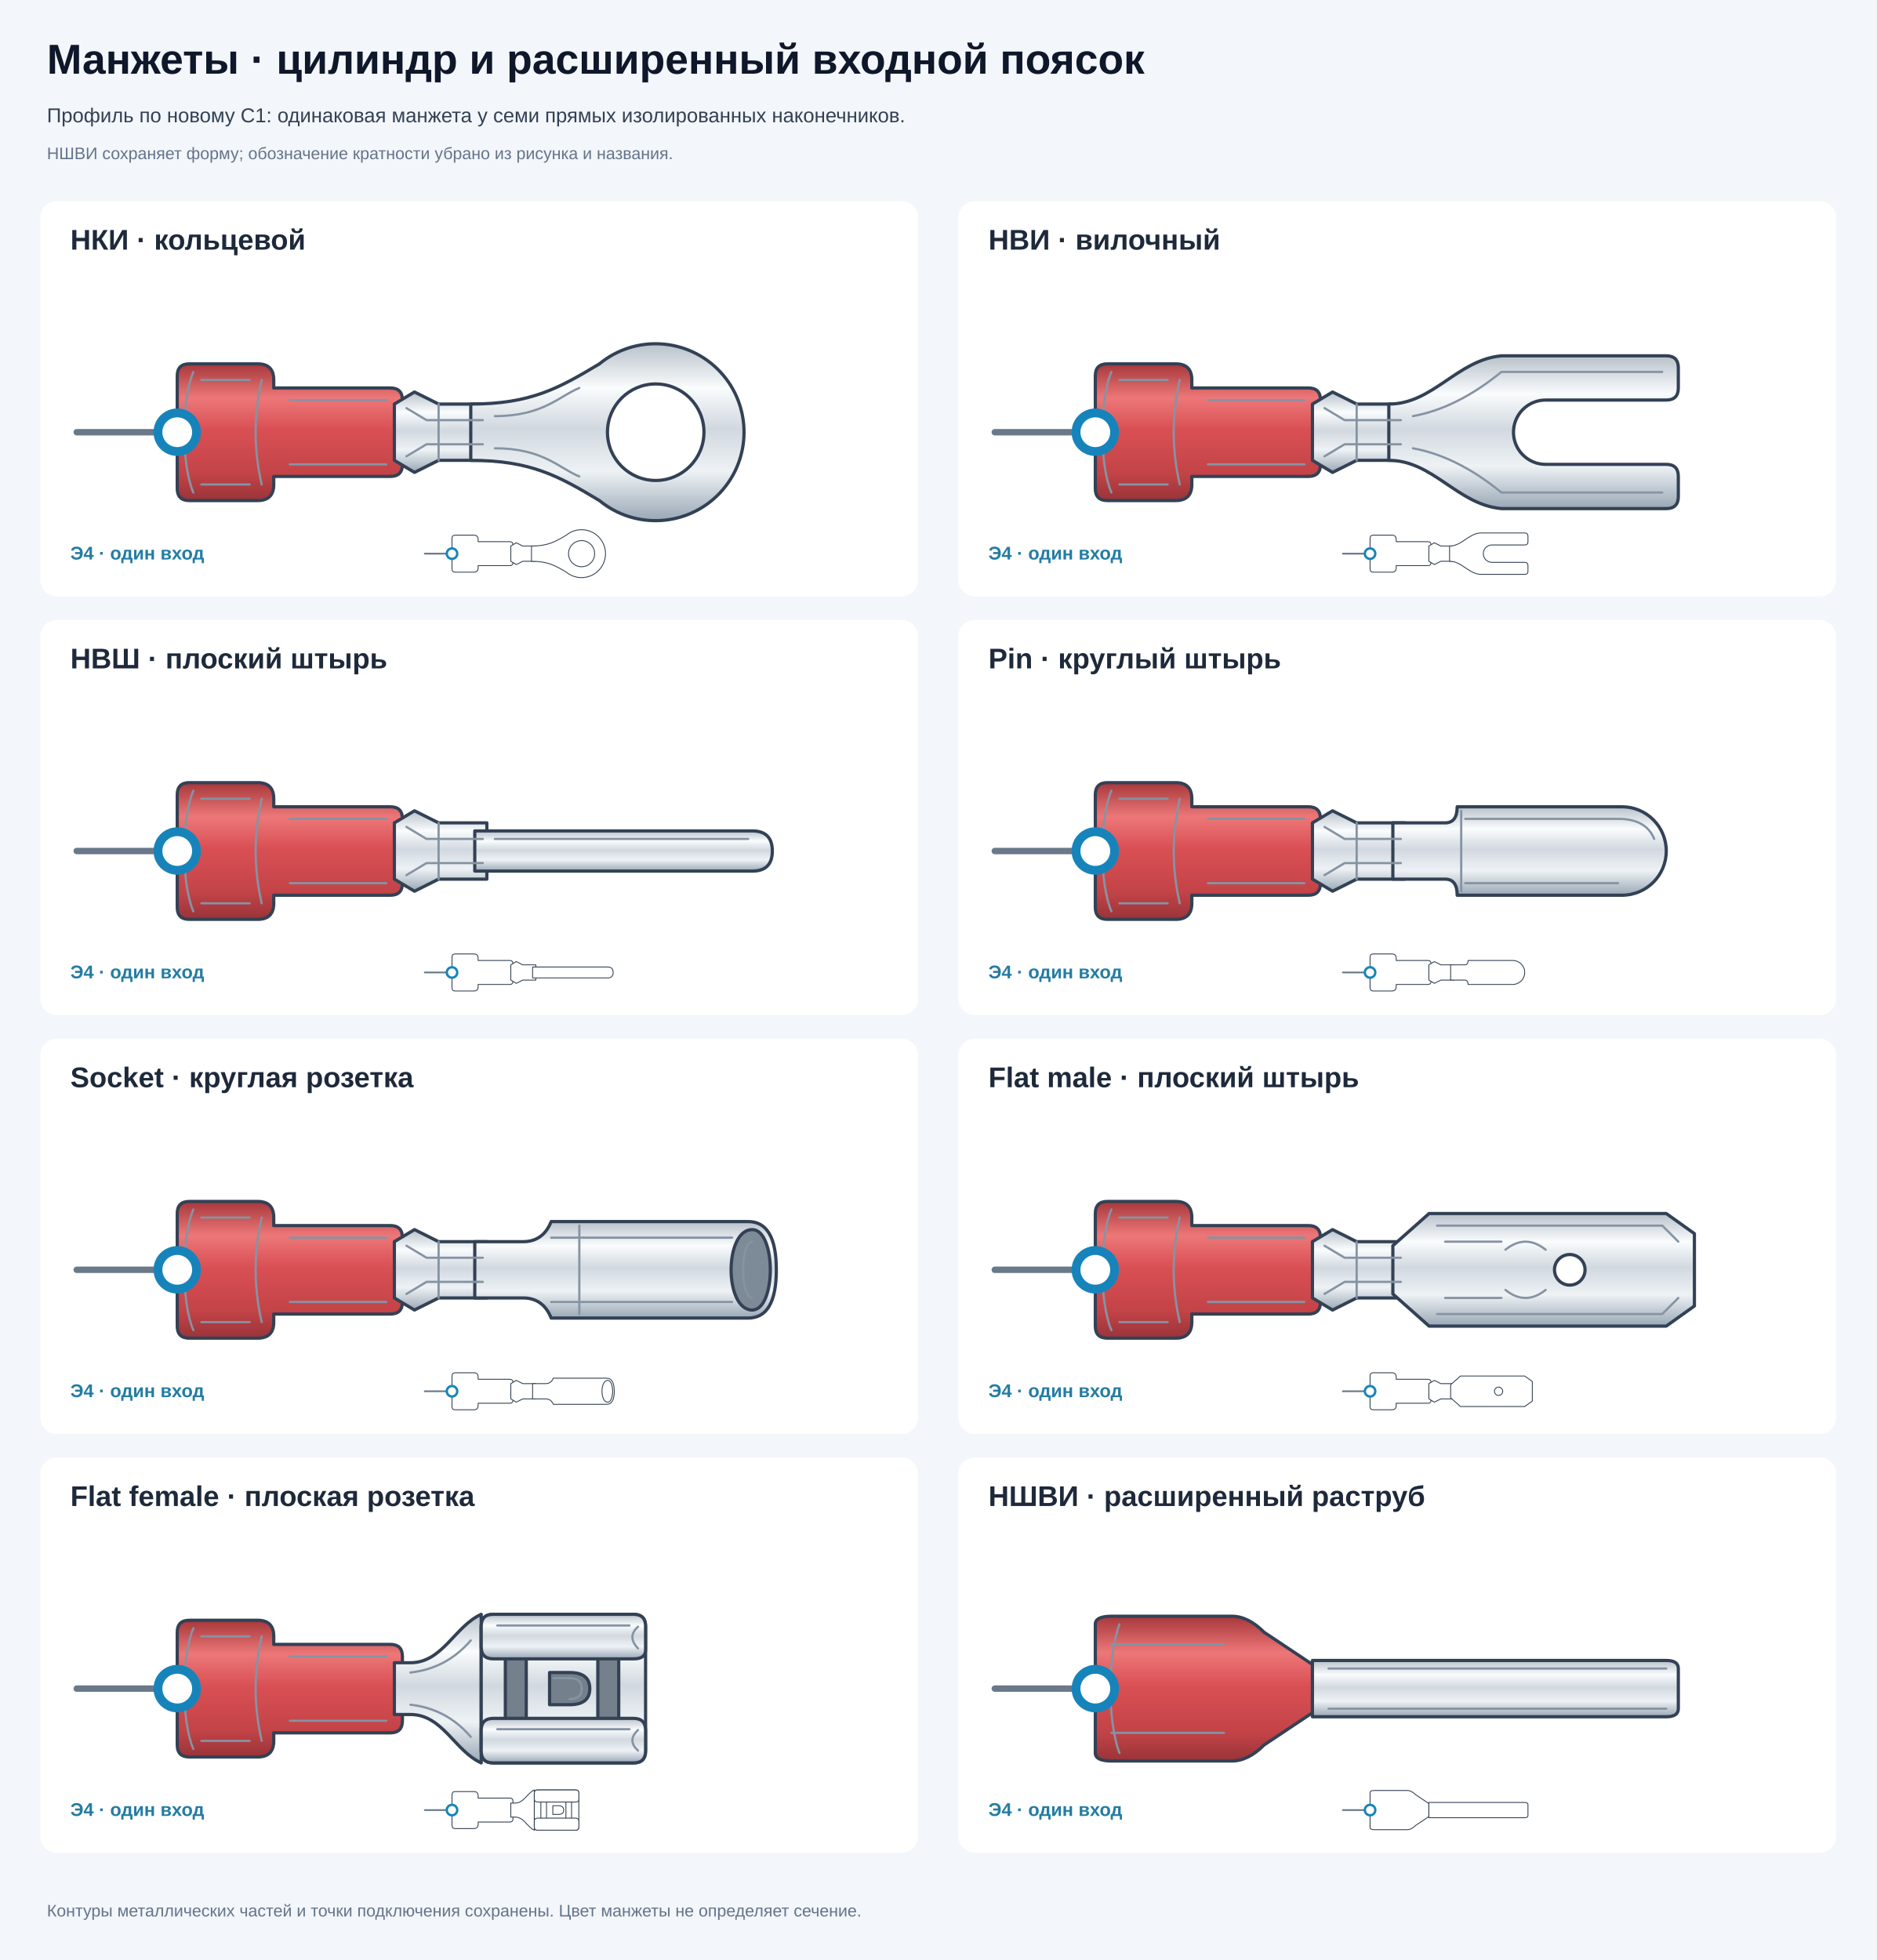
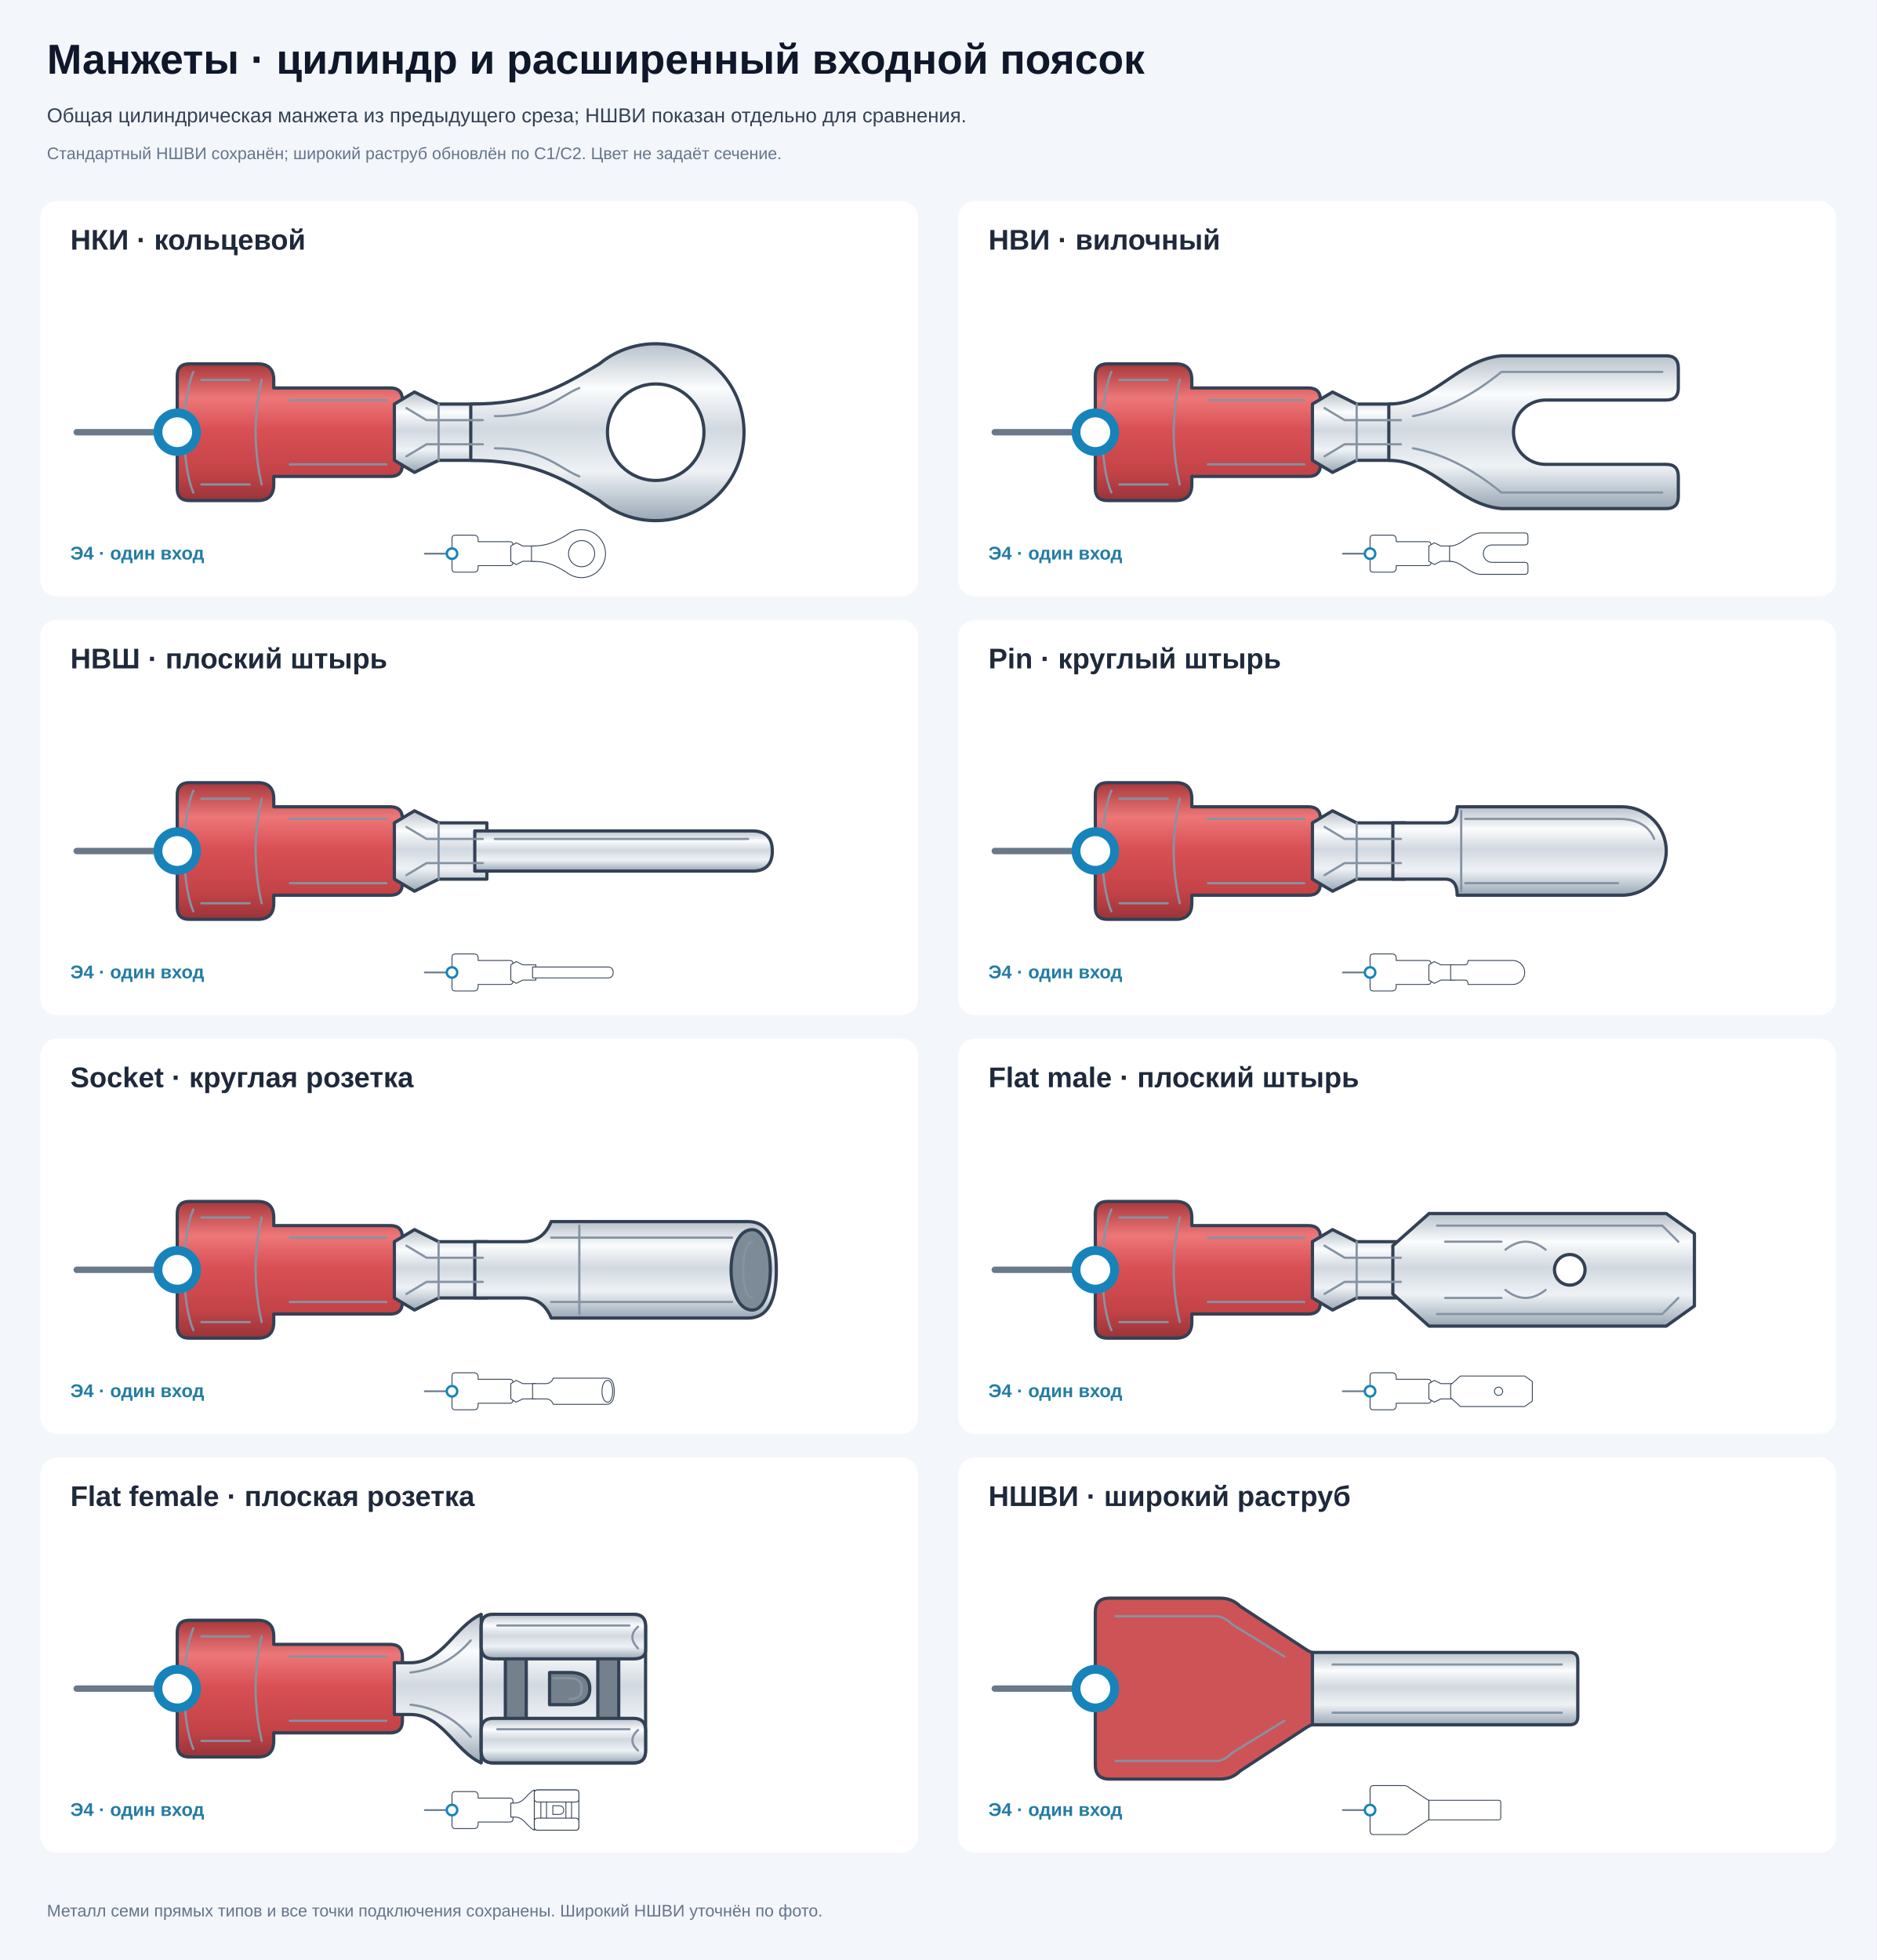
<svg xmlns="http://www.w3.org/2000/svg" width="1120" height="1170" viewBox="0 0 1120 1170" role="img" aria-labelledby="title">
  <style>svg{font-family:Arial,'Segoe UI',sans-serif} .geom{stroke:#334155;stroke-width:.8;stroke-linecap:round;stroke-linejoin:round} .geom text{stroke:none;stroke-width:0} .detail{stroke:#8593a3;stroke-width:.55;fill:none} .wire{stroke:#69798a;stroke-width:1.6;fill:none;stroke-linecap:round} .text{font-size:12px;fill:#334155;stroke:none} .small{font-size:10px;fill:#64748b;stroke:none} .title{font-size:25px;fill:#0f172a;font-weight:700;stroke:none} .card-title{font-size:17px;fill:#1e293b;font-weight:700;stroke:none} .view{font-size:11px;fill:#237ca3;font-weight:700;stroke:none} .badge{font-size:11px;fill:#1684ba;font-weight:700;stroke:none} .dim{stroke:#5f8f87;stroke-width:.55;fill:none} .dimtext{font-size:11px;fill:#427a70;stroke:none}</style>
  <defs>
    <linearGradient id="metal" x1="0" y1="0" x2="0" y2="1">
      <stop offset="0" stop-color="#b8c1ca" />
      <stop offset=".25" stop-color="#fafcfd" />
      <stop offset=".48" stop-color="#d1d8df" />
      <stop offset=".72" stop-color="#eef2f5" />
      <stop offset="1" stop-color="#99a7b5" />
    </linearGradient>
    <linearGradient id="red" x1="0" y1="0" x2="0" y2="1">
      <stop offset="0" stop-color="#a7383b" />
      <stop offset=".25" stop-color="#ed7778" />
      <stop offset=".48" stop-color="#d95054" />
      <stop offset=".8" stop-color="#c34347" />
      <stop offset="1" stop-color="#993439" />
    </linearGradient>
    <linearGradient id="blue" x1="0" y1="0" x2="0" y2="1">
      <stop offset="0" stop-color="#235783" />
      <stop offset=".25" stop-color="#65a2ce" />
      <stop offset=".5" stop-color="#397fb3" />
      <stop offset="1" stop-color="#23557d" />
    </linearGradient>
    <linearGradient id="yellow" x1="0" y1="0" x2="0" y2="1">
      <stop offset="0" stop-color="#b88c29" />
      <stop offset=".27" stop-color="#ffe6a1" />
      <stop offset=".55" stop-color="#e9bd4d" />
      <stop offset="1" stop-color="#b48c32" />
    </linearGradient>
  </defs>
  <rect x="0" y="0" width="1120" height="1170" rx="0" fill="#f3f6fa" />
  <text x="28" y="44" class="title">Манжеты · цилиндр и расширенный входной поясок</text>
-   <text x="28" y="73" class="text">Профиль по новому C1: одинаковая манжета у семи прямых изолированных наконечников.</text>
-   <text x="28" y="95" class="small">НШВИ сохраняет форму; обозначение кратности убрано из рисунка и названия.</text>
+   <text x="28" y="73" class="text">Общая цилиндрическая манжета из предыдущего среза; НШВИ показан отдельно для сравнения.</text>
+   <text x="28" y="95" class="small">Стандартный НШВИ сохранён; широкий раструб обновлён по C1/C2. Цвет не задаёт сечение.</text>
  <rect x="24" y="120" width="524" height="236" rx="10" fill="#ffffff" />
  <text x="42" y="149" class="card-title">НКИ · кольцевой</text>
  <g transform="translate(29,138) scale(2.4)">
    <g class="geom">
      <line x1="7" y1="50" x2="32" y2="50" class="wire" />
      <path d="M32 36 Q32 33 35 33 H52 Q56 33 56 37 V39 H85 Q88 39 88 42 V58 Q88 61 85 61 H56 V63 Q56 67 52 67 H35 Q32 67 32 64 Z" fill="url(#red)" />
      <path d="M86 43 L91 40 L97 43 H109 V57 H97 L91 60 L86 57 Z" fill="url(#metal)" />
      <path d="M105 43 C120 43 127 39 137 33 A22 22 0 1 1 137 67 C127 61 120 57 105 57 Z" fill="url(#metal)" />
      <circle cx="151" cy="50" r="12" fill="#ffffff" />
      <path d="M89 44 L94 47 H108 M89 56 L94 53 H108 M97 43 V57" fill="none" class="detail" />
      <path d="M38 37 H50 M38 63 H50 M60 42 H84 M60 58 H84 M36 35 C33 42 33 58 36 65 M53 37 Q50 50 53 63" fill="none" class="detail" />
      <path d="M111 46 C123 46 127 41 132 39 M111 54 C123 54 127 59 132 61" fill="none" class="detail" />
    </g>
    <circle cx="32" cy="50" r="4.8" fill="#ffffff" data-role="wire-entry" stroke="#1684ba" stroke-width="2.2" />
  </g>
  <text x="42" y="334" class="view">Э4 · один вход</text>
  <g transform="translate(249,298) scale(.65)">
    <g class="geom">
      <line x1="7" y1="50" x2="32" y2="50" class="wire" />
      <path d="M32 36 Q32 33 35 33 H52 Q56 33 56 37 V39 H85 Q88 39 88 42 V58 Q88 61 85 61 H56 V63 Q56 67 52 67 H35 Q32 67 32 64 Z" fill="#fff" />
      <path d="M86 43 L91 40 L97 43 H109 V57 H97 L91 60 L86 57 Z" fill="#fff" />
      <path d="M105 43 C120 43 127 39 137 33 A22 22 0 1 1 137 67 C127 61 120 57 105 57 Z" fill="#fff" />
      <circle cx="151" cy="50" r="12" fill="#ffffff" />
    </g>
    <circle cx="32" cy="50" r="4.8" fill="#ffffff" data-role="wire-entry" stroke="#1684ba" stroke-width="2.2" />
  </g>
  <rect x="572" y="120" width="524" height="236" rx="10" fill="#ffffff" />
  <text x="590" y="149" class="card-title">НВИ · вилочный</text>
  <g transform="translate(577,138) scale(2.4)">
    <g class="geom">
      <line x1="7" y1="50" x2="32" y2="50" class="wire" />
      <path d="M32 36 Q32 33 35 33 H52 Q56 33 56 37 V39 H85 Q88 39 88 42 V58 Q88 61 85 61 H56 V63 Q56 67 52 67 H35 Q32 67 32 64 Z" fill="url(#red)" />
      <path d="M86 43 L91 40 L97 43 H109 V57 H97 L91 60 L86 57 Z" fill="url(#metal)" />
      <path d="M105 43 C116 43 122 32 133 31 H174 Q177 31 177 34 V39 Q177 42 174 42 H144 A8 8 0 0 0 144 58 H174 Q177 58 177 61 V66 Q177 69 174 69 H133 C122 68 116 57 105 57 Z" fill="url(#metal)" />
      <path d="M89 44 L94 47 H108 M89 56 L94 53 H108 M97 43 V57" fill="none" class="detail" />
      <path d="M38 37 H50 M38 63 H50 M60 42 H84 M60 58 H84 M36 35 C33 42 33 58 36 65 M53 37 Q50 50 53 63" fill="none" class="detail" />
      <path d="M111 46 Q122 44 133 35 H173 M111 54 Q122 56 133 65 H173" fill="none" class="detail" />
    </g>
    <circle cx="32" cy="50" r="4.8" fill="#ffffff" data-role="wire-entry" stroke="#1684ba" stroke-width="2.2" />
  </g>
  <text x="590" y="334" class="view">Э4 · один вход</text>
  <g transform="translate(797,298) scale(.65)">
    <g class="geom">
      <line x1="7" y1="50" x2="32" y2="50" class="wire" />
      <path d="M32 36 Q32 33 35 33 H52 Q56 33 56 37 V39 H85 Q88 39 88 42 V58 Q88 61 85 61 H56 V63 Q56 67 52 67 H35 Q32 67 32 64 Z" fill="#fff" />
      <path d="M86 43 L91 40 L97 43 H109 V57 H97 L91 60 L86 57 Z" fill="#fff" />
      <path d="M105 43 C116 43 122 32 133 31 H174 Q177 31 177 34 V39 Q177 42 174 42 H144 A8 8 0 0 0 144 58 H174 Q177 58 177 61 V66 Q177 69 174 69 H133 C122 68 116 57 105 57 Z" fill="#fff" />
    </g>
    <circle cx="32" cy="50" r="4.8" fill="#ffffff" data-role="wire-entry" stroke="#1684ba" stroke-width="2.2" />
  </g>
  <rect x="24" y="370" width="524" height="236" rx="10" fill="#ffffff" />
  <text x="42" y="399" class="card-title">НВШ · плоский штырь</text>
  <g transform="translate(29,388) scale(2.4)">
    <g class="geom">
      <line x1="7" y1="50" x2="32" y2="50" class="wire" />
      <path d="M32 36 Q32 33 35 33 H52 Q56 33 56 37 V39 H85 Q88 39 88 42 V58 Q88 61 85 61 H56 V63 Q56 67 52 67 H35 Q32 67 32 64 Z" fill="url(#red)" />
      <path d="M86 43 L91 40 L97 43 H109 V57 H97 L91 60 L86 57 Z" fill="url(#metal)" />
      <path d="M106 45 H175 Q180 45 180 50 Q180 55 175 55 H106 Z" fill="url(#metal)" />
      <path d="M89 44 L94 47 H108 M89 56 L94 53 H108 M97 43 V57" fill="none" class="detail" />
      <path d="M38 37 H50 M38 63 H50 M60 42 H84 M60 58 H84 M36 35 C33 42 33 58 36 65 M53 37 Q50 50 53 63" fill="none" class="detail" />
      <path d="M111 47 H174" fill="none" class="detail" />
    </g>
    <circle cx="32" cy="50" r="4.8" fill="#ffffff" data-role="wire-entry" stroke="#1684ba" stroke-width="2.2" />
  </g>
  <text x="42" y="584" class="view">Э4 · один вход</text>
  <g transform="translate(249,548) scale(.65)">
    <g class="geom">
      <line x1="7" y1="50" x2="32" y2="50" class="wire" />
      <path d="M32 36 Q32 33 35 33 H52 Q56 33 56 37 V39 H85 Q88 39 88 42 V58 Q88 61 85 61 H56 V63 Q56 67 52 67 H35 Q32 67 32 64 Z" fill="#fff" />
      <path d="M86 43 L91 40 L97 43 H109 V57 H97 L91 60 L86 57 Z" fill="#fff" />
      <path d="M106 45 H175 Q180 45 180 50 Q180 55 175 55 H106 Z" fill="#fff" />
    </g>
    <circle cx="32" cy="50" r="4.8" fill="#ffffff" data-role="wire-entry" stroke="#1684ba" stroke-width="2.2" />
  </g>
  <rect x="572" y="370" width="524" height="236" rx="10" fill="#ffffff" />
  <text x="590" y="399" class="card-title">Pin · круглый штырь</text>
  <g transform="translate(577,388) scale(2.4)">
    <g class="geom">
      <line x1="7" y1="50" x2="32" y2="50" class="wire" />
      <path d="M32 36 Q32 33 35 33 H52 Q56 33 56 37 V39 H85 Q88 39 88 42 V58 Q88 61 85 61 H56 V63 Q56 67 52 67 H35 Q32 67 32 64 Z" fill="url(#red)" />
      <path d="M86 43 L91 40 L97 43 H109 V57 H97 L91 60 L86 57 Z" fill="url(#metal)" />
      <path d="M106 43 H119 Q122 43 122 39 H163 A11 11 0 0 1 163 61 H122 Q122 57 119 57 H106 Z" fill="url(#metal)" />
      <path d="M89 44 L94 47 H108 M89 56 L94 53 H108 M97 43 V57" fill="none" class="detail" />
      <path d="M38 37 H50 M38 63 H50 M60 42 H84 M60 58 H84 M36 35 C33 42 33 58 36 65 M53 37 Q50 50 53 63" fill="none" class="detail" />
      <path d="M124 42 H162 Q169 42 171 47 M124 58 H162 M123 40 V60" fill="none" class="detail" />
    </g>
    <circle cx="32" cy="50" r="4.8" fill="#ffffff" data-role="wire-entry" stroke="#1684ba" stroke-width="2.2" />
  </g>
  <text x="590" y="584" class="view">Э4 · один вход</text>
  <g transform="translate(797,548) scale(.65)">
    <g class="geom">
      <line x1="7" y1="50" x2="32" y2="50" class="wire" />
      <path d="M32 36 Q32 33 35 33 H52 Q56 33 56 37 V39 H85 Q88 39 88 42 V58 Q88 61 85 61 H56 V63 Q56 67 52 67 H35 Q32 67 32 64 Z" fill="#fff" />
      <path d="M86 43 L91 40 L97 43 H109 V57 H97 L91 60 L86 57 Z" fill="#fff" />
      <path d="M106 43 H119 Q122 43 122 39 H163 A11 11 0 0 1 163 61 H122 Q122 57 119 57 H106 Z" fill="#fff" />
    </g>
    <circle cx="32" cy="50" r="4.8" fill="#ffffff" data-role="wire-entry" stroke="#1684ba" stroke-width="2.2" />
  </g>
  <rect x="24" y="620" width="524" height="236" rx="10" fill="#ffffff" />
  <text x="42" y="649" class="card-title">Socket · круглая розетка</text>
  <g transform="translate(29,638) scale(2.4)">
    <g class="geom">
      <line x1="7" y1="50" x2="32" y2="50" class="wire" />
      <path d="M32 36 Q32 33 35 33 H52 Q56 33 56 37 V39 H85 Q88 39 88 42 V58 Q88 61 85 61 H56 V63 Q56 67 52 67 H35 Q32 67 32 64 Z" fill="url(#red)" />
      <path d="M86 43 L91 40 L97 43 H109 V57 H97 L91 60 L86 57 Z" fill="url(#metal)" />
      <path d="M106 43 H118 Q123 43 125 38 H174 Q181 38 181 50 Q181 62 174 62 H125 Q123 57 118 57 H106 Z" fill="url(#metal)" />
      <path d="M175 40 C181 40 181 60 175 60 C168 60 168 40 175 40 Z" fill="#7d8a97" />
      <path d="M89 44 L94 47 H108 M89 56 L94 53 H108 M97 43 V57" fill="none" class="detail" />
      <path d="M38 37 H50 M38 63 H50 M60 42 H84 M60 58 H84 M36 35 C33 42 33 58 36 65 M53 37 Q50 50 53 63" fill="none" class="detail" />
      <path d="M125 42 H170 M125 58 H170 M175 43 C172 43 172 57 175 57 M132 39 V61" fill="none" class="detail" />
    </g>
    <circle cx="32" cy="50" r="4.8" fill="#ffffff" data-role="wire-entry" stroke="#1684ba" stroke-width="2.2" />
  </g>
  <text x="42" y="834" class="view">Э4 · один вход</text>
  <g transform="translate(249,798) scale(.65)">
    <g class="geom">
      <line x1="7" y1="50" x2="32" y2="50" class="wire" />
      <path d="M32 36 Q32 33 35 33 H52 Q56 33 56 37 V39 H85 Q88 39 88 42 V58 Q88 61 85 61 H56 V63 Q56 67 52 67 H35 Q32 67 32 64 Z" fill="#fff" />
      <path d="M86 43 L91 40 L97 43 H109 V57 H97 L91 60 L86 57 Z" fill="#fff" />
      <path d="M106 43 H118 Q123 43 125 38 H174 Q181 38 181 50 Q181 62 174 62 H125 Q123 57 118 57 H106 Z" fill="#fff" />
      <path d="M175 40 C181 40 181 60 175 60 C168 60 168 40 175 40 Z" fill="#fff" />
    </g>
    <circle cx="32" cy="50" r="4.8" fill="#ffffff" data-role="wire-entry" stroke="#1684ba" stroke-width="2.2" />
  </g>
  <rect x="572" y="620" width="524" height="236" rx="10" fill="#ffffff" />
  <text x="590" y="649" class="card-title">Flat male · плоский штырь</text>
  <g transform="translate(577,638) scale(2.4)">
    <g class="geom">
      <line x1="7" y1="50" x2="32" y2="50" class="wire" />
      <path d="M32 36 Q32 33 35 33 H52 Q56 33 56 37 V39 H85 Q88 39 88 42 V58 Q88 61 85 61 H56 V63 Q56 67 52 67 H35 Q32 67 32 64 Z" fill="url(#red)" />
      <path d="M86 43 L91 40 L97 43 H109 V57 H97 L91 60 L86 57 Z" fill="url(#metal)" />
      <path d="M106 44 L115 36 H174 L181 41 V59 L174 64 H115 L106 56 Z" fill="url(#metal)" />
      <circle cx="150" cy="50" r="3.8" fill="#ffffff" />
      <path d="M89 44 L94 47 H108 M89 56 L94 53 H108 M97 43 V57" fill="none" class="detail" />
      <path d="M38 37 H50 M38 63 H50 M60 42 H84 M60 58 H84 M36 35 C33 42 33 58 36 65 M53 37 Q50 50 53 63" fill="none" class="detail" />
      <path d="M117 39 H173 L177 43 M117 61 H173 L177 57 M119 43 H133 M119 57 H133" fill="none" class="detail" />
      <path d="M134 45 Q139 41 144 45 M134 55 Q139 59 144 55" fill="none" class="detail" />
    </g>
    <circle cx="32" cy="50" r="4.8" fill="#ffffff" data-role="wire-entry" stroke="#1684ba" stroke-width="2.2" />
  </g>
  <text x="590" y="834" class="view">Э4 · один вход</text>
  <g transform="translate(797,798) scale(.65)">
    <g class="geom">
      <line x1="7" y1="50" x2="32" y2="50" class="wire" />
      <path d="M32 36 Q32 33 35 33 H52 Q56 33 56 37 V39 H85 Q88 39 88 42 V58 Q88 61 85 61 H56 V63 Q56 67 52 67 H35 Q32 67 32 64 Z" fill="#fff" />
      <path d="M86 43 L91 40 L97 43 H109 V57 H97 L91 60 L86 57 Z" fill="#fff" />
      <path d="M106 44 L115 36 H174 L181 41 V59 L174 64 H115 L106 56 Z" fill="#fff" />
      <circle cx="150" cy="50" r="3.8" fill="#ffffff" />
    </g>
    <circle cx="32" cy="50" r="4.8" fill="#ffffff" data-role="wire-entry" stroke="#1684ba" stroke-width="2.2" />
  </g>
  <rect x="24" y="870" width="524" height="236" rx="10" fill="#ffffff" />
  <text x="42" y="899" class="card-title">Flat female · плоская розетка</text>
  <g transform="translate(29,888) scale(2.4)">
    <g class="geom">
      <line x1="7" y1="50" x2="32" y2="50" class="wire" />
      <path d="M32 36 Q32 33 35 33 H52 Q56 33 56 37 V39 H85 Q88 39 88 42 V58 Q88 61 85 61 H56 V63 Q56 67 52 67 H35 Q32 67 32 64 Z" fill="url(#red)" />
      <path d="M86 43.56 H90 C98 43.56 101 34.5 107.6 31.52 V68.48 C101 65.5 98 56.44 90 56.44 H86 Z" fill="url(#metal)" />
      <g transform="translate(107.6,50)">
        <path d="M0 -15.48 Q0 -18.48 3 -18.48 H37.88 Q40.88 -18.48 40.88 -15.48 V15.48 Q40.88 18.48 37.88 18.48 H3 Q0 18.48 0 15.48 Z" fill="url(#metal)" />
        <rect x="6" y="-8.2" width="5.2" height="16.4" rx="0.5" fill="#74808b" />
        <rect x="29" y="-8.2" width="5.2" height="16.4" rx="0.5" fill="#74808b" />
        <path d="M17 -4 H22 Q27 -4 27 0 Q27 4 22 4 H17 Z" fill="#74808b" />
        <path d="M3 -18.48 H37.88 Q40.88 -18.48 40.88 -15.48 V-9.6 Q40.88 -7.4 37.88 -7.4 H3 Q0 -7.4 0 -10.4 V-15.48 Q0 -18.48 3 -18.48 Z" fill="url(#metal)" />
        <path d="M3 7.4 H37.88 Q40.88 7.4 40.88 10.4 V15.48 Q40.88 18.48 37.88 18.48 H3 Q0 18.48 0 15.48 V10.4 Q0 7.4 3 7.4 Z" fill="url(#metal)" />
        <path d="M4 -15.7 H36.88 M4 10.1 H36.88 M18 -2.6 H22 Q25 -2.6 25 0 Q25 2.6 22 2.6" fill="none" class="detail" />
        <path d="M39 -15.4 Q36.2 -12.9 39 -10 M39 10.3 Q36.2 12.9 39 15.4" fill="none" class="detail" />
      </g>
      <path d="M38 37 H50 M38 63 H50 M60 42 H84 M60 58 H84 M36 35 C33 42 33 58 36 65 M53 37 Q50 50 53 63" fill="none" class="detail" />
      <path d="M90 46 Q99 45 105 38 M90 54 Q99 55 105 62" fill="none" class="detail" />
    </g>
    <circle cx="32" cy="50" r="4.8" fill="#ffffff" data-role="wire-entry" stroke="#1684ba" stroke-width="2.2" />
  </g>
  <text x="42" y="1084" class="view">Э4 · один вход</text>
  <g transform="translate(249,1048) scale(.65)">
    <g class="geom">
      <line x1="7" y1="50" x2="32" y2="50" class="wire" />
      <path d="M32 36 Q32 33 35 33 H52 Q56 33 56 37 V39 H85 Q88 39 88 42 V58 Q88 61 85 61 H56 V63 Q56 67 52 67 H35 Q32 67 32 64 Z" fill="#fff" />
      <path d="M86 43.56 H90 C98 43.56 101 34.5 107.6 31.52 V68.48 C101 65.5 98 56.44 90 56.44 H86 Z" fill="#fff" />
      <g transform="translate(107.6,50)">
        <path d="M0 -15.48 Q0 -18.48 3 -18.48 H37.88 Q40.88 -18.48 40.88 -15.48 V15.48 Q40.88 18.48 37.88 18.48 H3 Q0 18.48 0 15.48 Z" fill="#fff" />
        <rect x="6" y="-8.2" width="5.2" height="16.4" rx="0.5" fill="#fff" />
        <rect x="29" y="-8.2" width="5.2" height="16.4" rx="0.5" fill="#fff" />
        <path d="M17 -4 H22 Q27 -4 27 0 Q27 4 22 4 H17 Z" fill="#fff" />
        <path d="M3 -18.48 H37.88 Q40.88 -18.48 40.88 -15.48 V-9.6 Q40.88 -7.4 37.88 -7.4 H3 Q0 -7.4 0 -10.4 V-15.48 Q0 -18.48 3 -18.48 Z" fill="#fff" />
        <path d="M3 7.4 H37.88 Q40.88 7.4 40.88 10.4 V15.48 Q40.88 18.48 37.88 18.48 H3 Q0 18.48 0 15.48 V10.4 Q0 7.4 3 7.4 Z" fill="#fff" />
      </g>
    </g>
    <circle cx="32" cy="50" r="4.8" fill="#ffffff" data-role="wire-entry" stroke="#1684ba" stroke-width="2.2" />
  </g>
  <rect x="572" y="870" width="524" height="236" rx="10" fill="#ffffff" />
-   <text x="590" y="899" class="card-title">НШВИ · расширенный раструб</text>
+   <text x="590" y="899" class="card-title">НШВИ · широкий раструб</text>
  <g transform="translate(577,888) scale(2.4)">
    <g class="geom">
      <line x1="7" y1="50" x2="32" y2="50" class="wire" />
-       <path d="M32 34 Q32 32 36 32 H66 Q70 32 74 36 L86 44 V56 L74 64 Q70 68 66 68 H36 Q32 68 32 66 Z" fill="url(#red)" />
-       <path d="M86 43 H174 Q177 43 177 45 V55 Q177 57 174 57 H86 Z" fill="url(#metal)" />
-       <path d="M90 45 H174 M90 55 H174 M36 39 H64 M36 61 H64" fill="none" class="detail" />
-       <path d="M38 34 C35 42 35 58 38 66" fill="none" class="detail" />
+       <path d="M32 31 Q32 27.5 35.5 27.5 H63 Q66 27.5 68 29.5 L84 40 Q85.5 41 86 41 V59 Q85.5 59 84 60 L68 70.5 Q66 72.5 63 72.5 H35.5 Q32 72.5 32 69 Z" fill="#ce5356" />
+       <path d="M86 41 H150 Q152 41 152 43 V57 Q152 59 150 59 H86 Z" fill="url(#metal)" />
+       <path d="M91 44 H148 M91 56 H148 M37 32 H62 Q64 32 66 34 L79 42 M37 68 H62 Q64 68 66 66 L79 58" fill="none" class="detail" />
    </g>
    <circle cx="32" cy="50" r="4.8" fill="#ffffff" data-role="wire-entry" stroke="#1684ba" stroke-width="2.2" />
  </g>
  <text x="590" y="1084" class="view">Э4 · один вход</text>
  <g transform="translate(797,1048) scale(.65)">
    <g class="geom">
      <line x1="7" y1="50" x2="32" y2="50" class="wire" />
-       <path d="M32 34 Q32 32 36 32 H66 Q70 32 74 36 L86 44 V56 L74 64 Q70 68 66 68 H36 Q32 68 32 66 Z" fill="#fff" />
-       <path d="M86 43 H174 Q177 43 177 45 V55 Q177 57 174 57 H86 Z" fill="#fff" />
-     </g>
-     <circle cx="32" cy="50" r="4.8" fill="#ffffff" data-role="wire-entry" stroke="#1684ba" stroke-width="2.2" />
-   </g>
-   <text x="28" y="1144" class="small">Контуры металлических частей и точки подключения сохранены. Цвет манжеты не определяет сечение.</text>
+       <path d="M32 31 Q32 27.5 35.5 27.5 H63 Q66 27.5 68 29.5 L84 40 Q85.5 41 86 41 V59 Q85.5 59 84 60 L68 70.5 Q66 72.5 63 72.5 H35.5 Q32 72.5 32 69 Z" fill="#fff" />
+       <path d="M86 41 H150 Q152 41 152 43 V57 Q152 59 150 59 H86 Z" fill="#fff" />
+     </g>
+     <circle cx="32" cy="50" r="4.8" fill="#ffffff" data-role="wire-entry" stroke="#1684ba" stroke-width="2.2" />
+   </g>
+   <text x="28" y="1144" class="small">Металл семи прямых типов и все точки подключения сохранены. Широкий НШВИ уточнён по фото.</text>
</svg>
